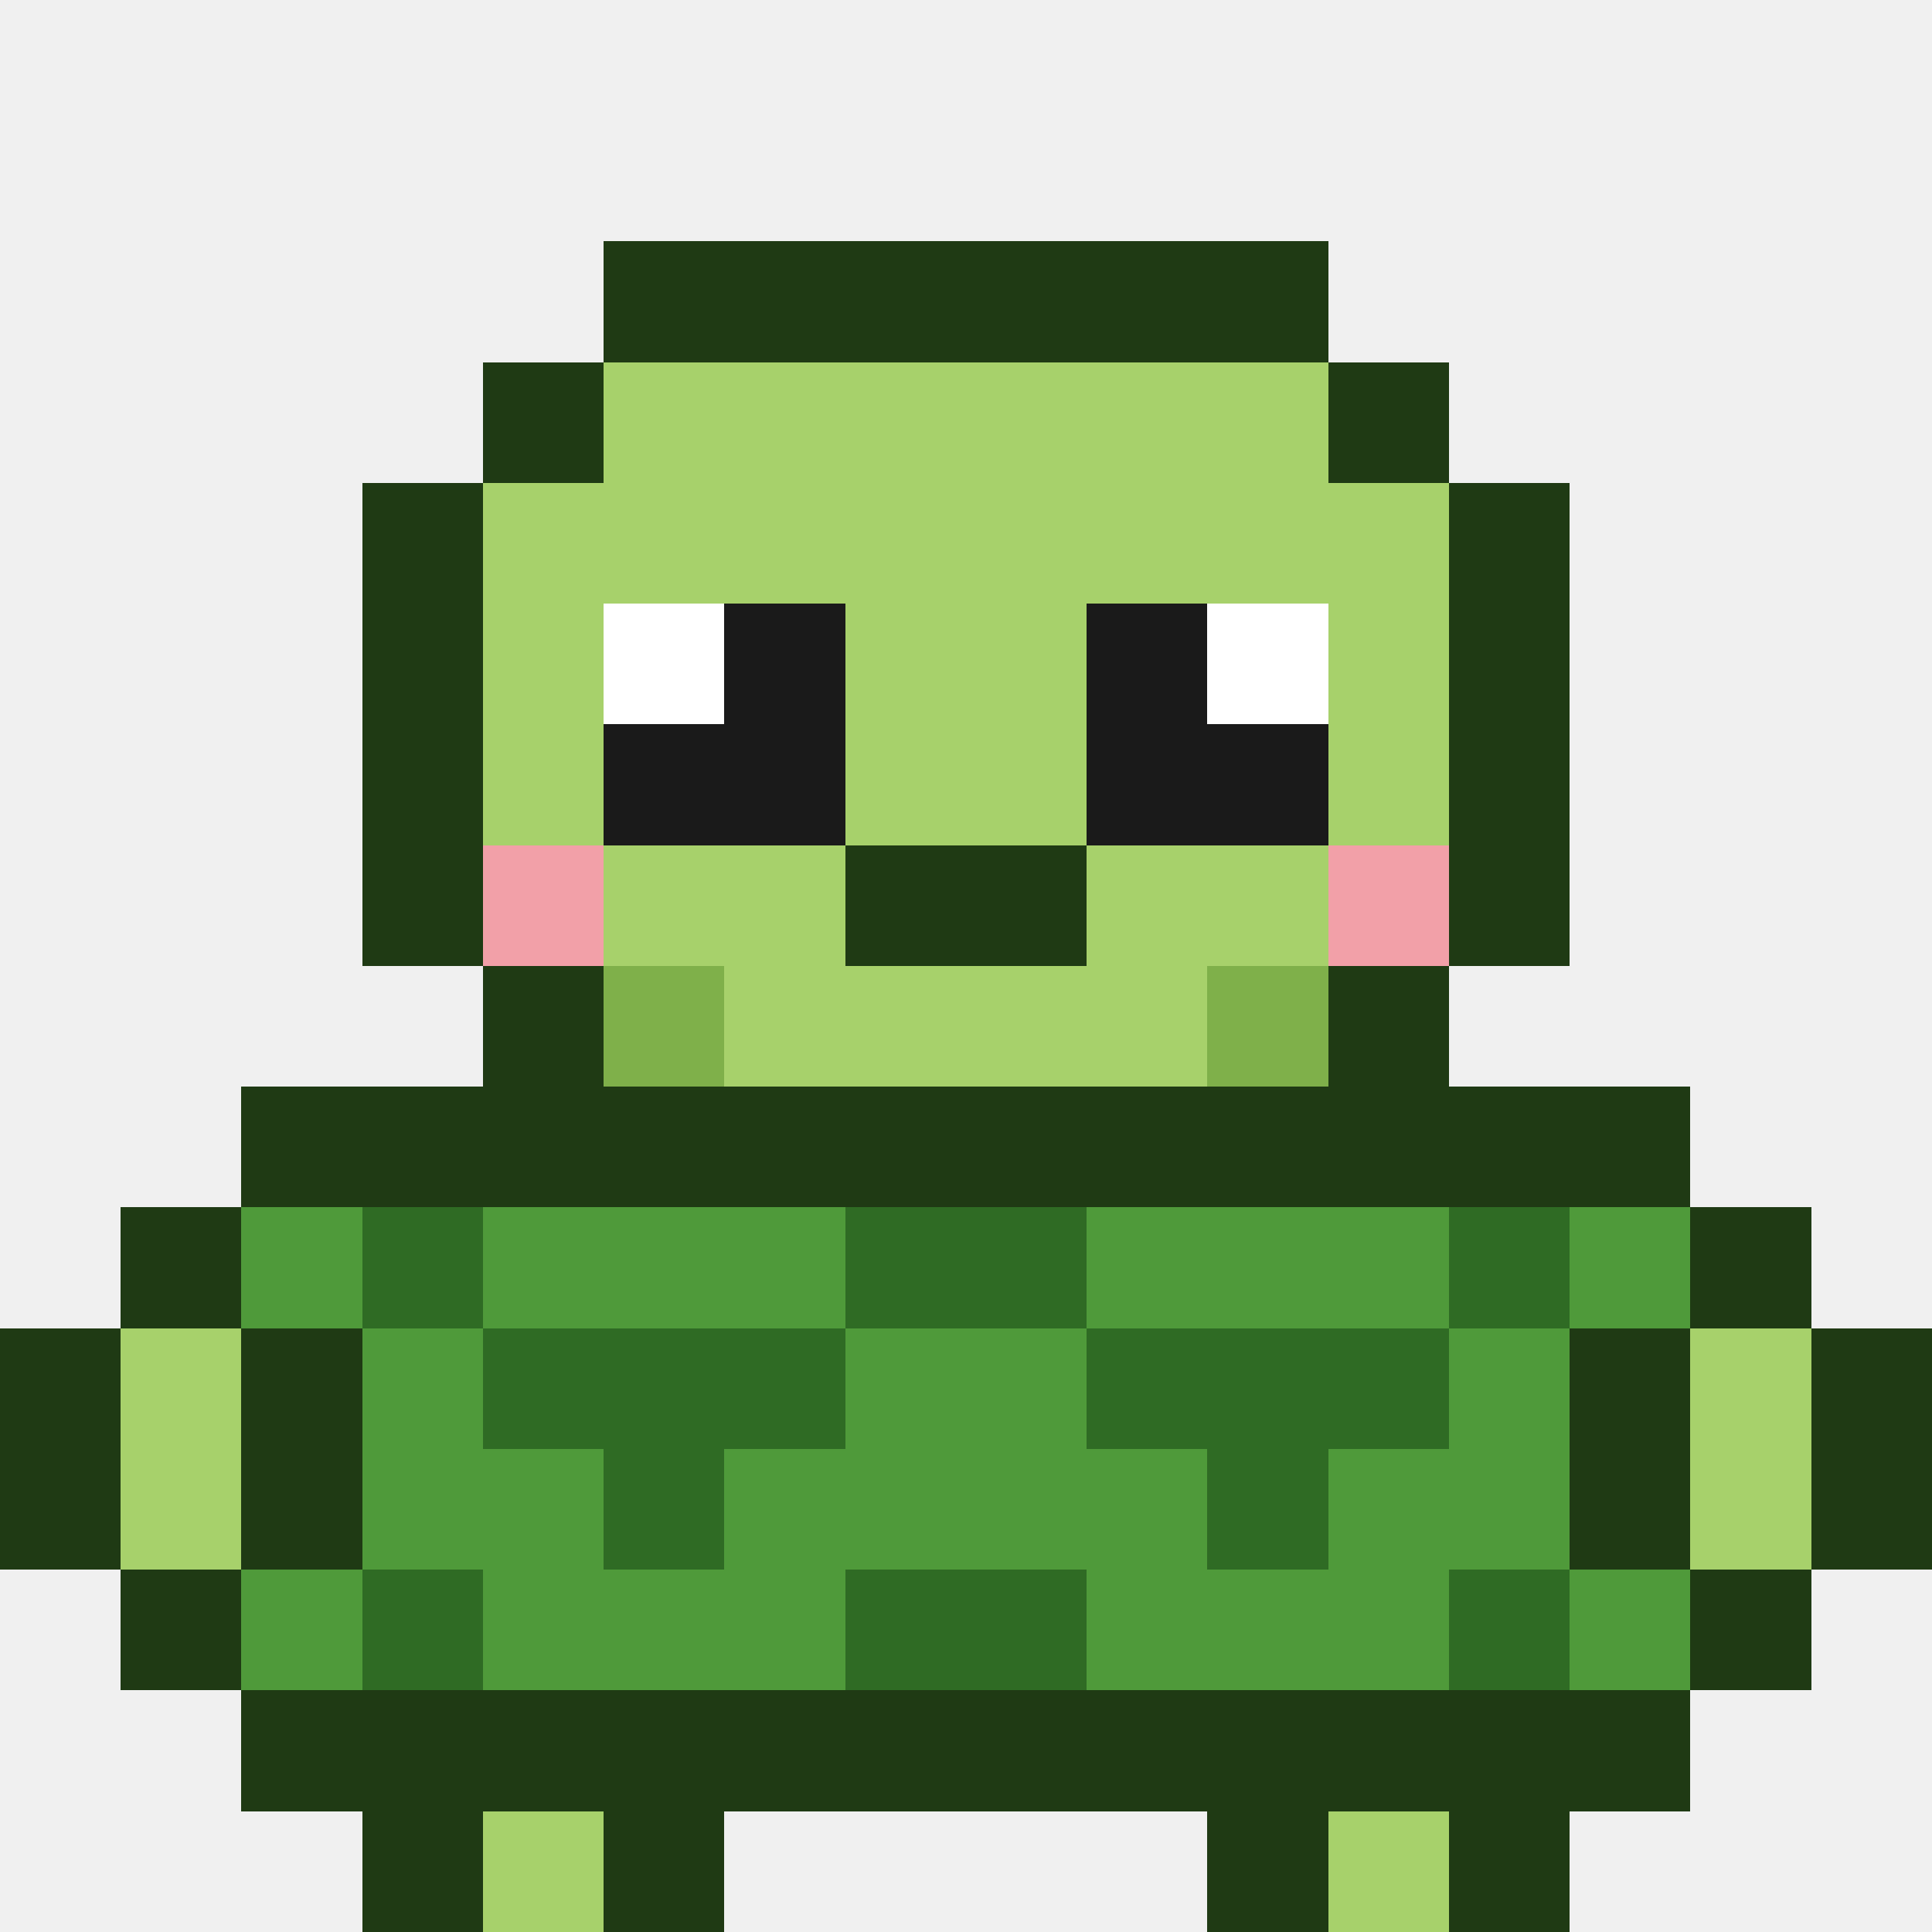
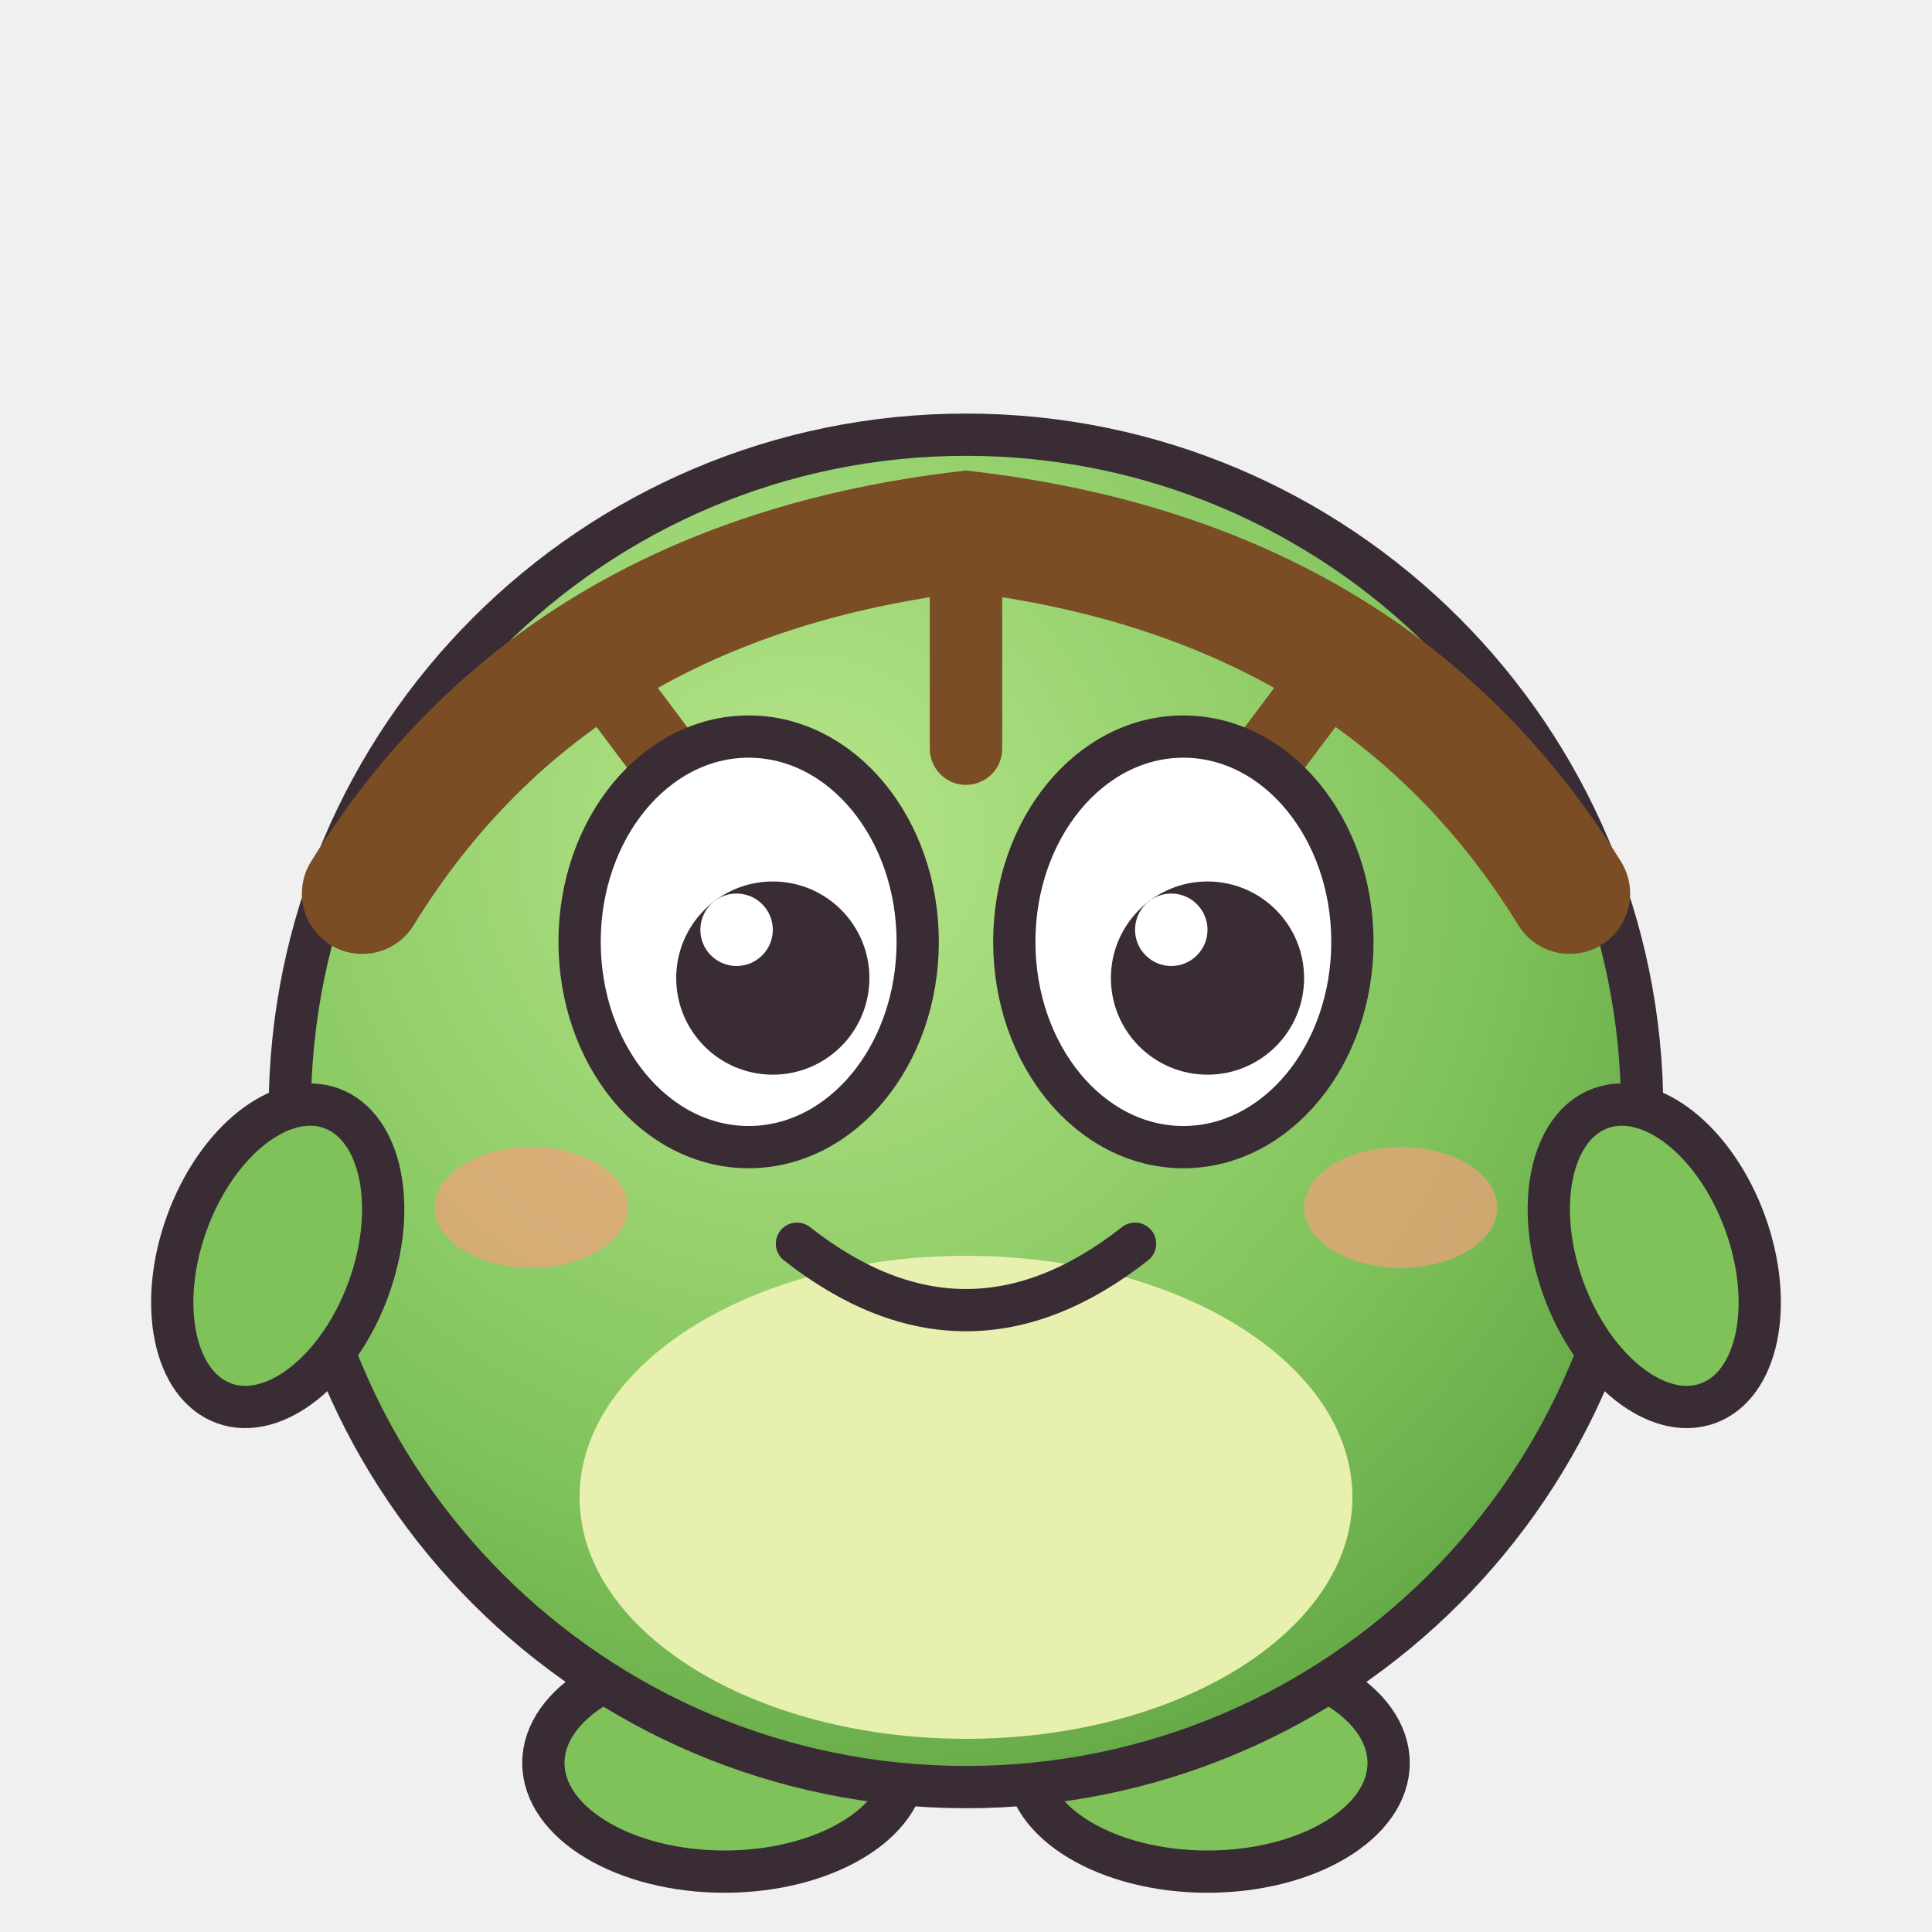
- <svg xmlns="http://www.w3.org/2000/svg" viewBox="0 0 16 16" width="96" height="96" shape-rendering="crispEdges">
-   <rect x="5" y="2" width="6" height="1" fill="#1f3a14" />
-   <rect x="4" y="3" width="1" height="1" fill="#1f3a14" />
-   <rect x="5" y="3" width="6" height="1" fill="#a7d16b" />
-   <rect x="11" y="3" width="1" height="1" fill="#1f3a14" />
-   <rect x="3" y="4" width="1" height="1" fill="#1f3a14" />
-   <rect x="4" y="4" width="8" height="1" fill="#a7d16b" />
-   <rect x="12" y="4" width="1" height="1" fill="#1f3a14" />
-   <rect x="3" y="5" width="1" height="1" fill="#1f3a14" />
-   <rect x="4" y="5" width="1" height="1" fill="#a7d16b" />
-   <rect x="5" y="5" width="1" height="1" fill="#ffffff" />
-   <rect x="6" y="5" width="1" height="1" fill="#1a1a1a" />
-   <rect x="7" y="5" width="2" height="1" fill="#a7d16b" />
-   <rect x="9" y="5" width="1" height="1" fill="#1a1a1a" />
-   <rect x="10" y="5" width="1" height="1" fill="#ffffff" />
-   <rect x="11" y="5" width="1" height="1" fill="#a7d16b" />
-   <rect x="12" y="5" width="1" height="1" fill="#1f3a14" />
-   <rect x="3" y="6" width="1" height="1" fill="#1f3a14" />
-   <rect x="4" y="6" width="1" height="1" fill="#a7d16b" />
-   <rect x="5" y="6" width="2" height="1" fill="#1a1a1a" />
-   <rect x="7" y="6" width="2" height="1" fill="#a7d16b" />
-   <rect x="9" y="6" width="2" height="1" fill="#1a1a1a" />
-   <rect x="11" y="6" width="1" height="1" fill="#a7d16b" />
-   <rect x="12" y="6" width="1" height="1" fill="#1f3a14" />
-   <rect x="3" y="7" width="1" height="1" fill="#1f3a14" />
-   <rect x="4" y="7" width="1" height="1" fill="#f2a0a8" />
-   <rect x="5" y="7" width="2" height="1" fill="#a7d16b" />
-   <rect x="7" y="7" width="2" height="1" fill="#1f3a14" />
-   <rect x="9" y="7" width="2" height="1" fill="#a7d16b" />
-   <rect x="11" y="7" width="1" height="1" fill="#f2a0a8" />
-   <rect x="12" y="7" width="1" height="1" fill="#1f3a14" />
-   <rect x="4" y="8" width="1" height="1" fill="#1f3a14" />
-   <rect x="5" y="8" width="1" height="1" fill="#7fb04a" />
-   <rect x="6" y="8" width="4" height="1" fill="#a7d16b" />
-   <rect x="10" y="8" width="1" height="1" fill="#7fb04a" />
-   <rect x="11" y="8" width="1" height="1" fill="#1f3a14" />
-   <rect x="2" y="9" width="12" height="1" fill="#1f3a14" />
-   <rect x="1" y="10" width="1" height="1" fill="#1f3a14" />
-   <rect x="2" y="10" width="1" height="1" fill="#4f9a3a" />
-   <rect x="3" y="10" width="1" height="1" fill="#2f6b24" />
-   <rect x="4" y="10" width="3" height="1" fill="#4f9a3a" />
-   <rect x="7" y="10" width="2" height="1" fill="#2f6b24" />
-   <rect x="9" y="10" width="3" height="1" fill="#4f9a3a" />
-   <rect x="12" y="10" width="1" height="1" fill="#2f6b24" />
-   <rect x="13" y="10" width="1" height="1" fill="#4f9a3a" />
-   <rect x="14" y="10" width="1" height="1" fill="#1f3a14" />
-   <rect x="0" y="11" width="1" height="1" fill="#1f3a14" />
-   <rect x="1" y="11" width="1" height="1" fill="#a7d16b" />
-   <rect x="2" y="11" width="1" height="1" fill="#1f3a14" />
-   <rect x="3" y="11" width="1" height="1" fill="#4f9a3a" />
-   <rect x="4" y="11" width="3" height="1" fill="#2f6b24" />
-   <rect x="7" y="11" width="2" height="1" fill="#4f9a3a" />
-   <rect x="9" y="11" width="3" height="1" fill="#2f6b24" />
-   <rect x="12" y="11" width="1" height="1" fill="#4f9a3a" />
-   <rect x="13" y="11" width="1" height="1" fill="#1f3a14" />
-   <rect x="14" y="11" width="1" height="1" fill="#a7d16b" />
-   <rect x="15" y="11" width="1" height="1" fill="#1f3a14" />
-   <rect x="0" y="12" width="1" height="1" fill="#1f3a14" />
-   <rect x="1" y="12" width="1" height="1" fill="#a7d16b" />
-   <rect x="2" y="12" width="1" height="1" fill="#1f3a14" />
-   <rect x="3" y="12" width="2" height="1" fill="#4f9a3a" />
-   <rect x="5" y="12" width="1" height="1" fill="#2f6b24" />
-   <rect x="6" y="12" width="4" height="1" fill="#4f9a3a" />
-   <rect x="10" y="12" width="1" height="1" fill="#2f6b24" />
-   <rect x="11" y="12" width="2" height="1" fill="#4f9a3a" />
-   <rect x="13" y="12" width="1" height="1" fill="#1f3a14" />
-   <rect x="14" y="12" width="1" height="1" fill="#a7d16b" />
-   <rect x="15" y="12" width="1" height="1" fill="#1f3a14" />
-   <rect x="1" y="13" width="1" height="1" fill="#1f3a14" />
-   <rect x="2" y="13" width="1" height="1" fill="#4f9a3a" />
-   <rect x="3" y="13" width="1" height="1" fill="#2f6b24" />
-   <rect x="4" y="13" width="3" height="1" fill="#4f9a3a" />
-   <rect x="7" y="13" width="2" height="1" fill="#2f6b24" />
-   <rect x="9" y="13" width="3" height="1" fill="#4f9a3a" />
-   <rect x="12" y="13" width="1" height="1" fill="#2f6b24" />
-   <rect x="13" y="13" width="1" height="1" fill="#4f9a3a" />
-   <rect x="14" y="13" width="1" height="1" fill="#1f3a14" />
-   <rect x="2" y="14" width="12" height="1" fill="#1f3a14" />
-   <rect x="3" y="15" width="1" height="1" fill="#1f3a14" />
-   <rect x="4" y="15" width="1" height="1" fill="#a7d16b" />
-   <rect x="5" y="15" width="1" height="1" fill="#1f3a14" />
-   <rect x="10" y="15" width="1" height="1" fill="#1f3a14" />
-   <rect x="11" y="15" width="1" height="1" fill="#a7d16b" />
-   <rect x="12" y="15" width="1" height="1" fill="#1f3a14" />
+ <svg xmlns="http://www.w3.org/2000/svg" viewBox="0 0 160 160" width="160" height="160">
+   <defs>
+     <radialGradient id="b" cx=".38" cy=".3" r=".85">
+       <stop offset="0" stop-color="#b7e68a" />
+       <stop offset=".6" stop-color="#7fc25a" />
+       <stop offset="1" stop-color="#569a3c" />
+     </radialGradient>
+   </defs>
+   <path d="M22 112C14 46 146 46 138 112z" fill="#a9713d" stroke="#3a2c35" stroke-width="3.5" stroke-linejoin="round" stroke-linecap="round" />
+   <ellipse cx="60" cy="146" rx="15" ry="9" fill="#7fc25a" stroke="#3a2c35" stroke-width="3.5" stroke-linejoin="round" stroke-linecap="round" />
+   <ellipse cx="100" cy="146" rx="15" ry="9" fill="#7fc25a" stroke="#3a2c35" stroke-width="3.5" stroke-linejoin="round" stroke-linecap="round" />
+   <circle cx="80" cy="92" r="56" fill="url(#b)" stroke="#3a2c35" stroke-width="3.5" stroke-linejoin="round" stroke-linecap="round" />
+   <path d="M30 74q16-26 50-30 34 4 50 30" fill="none" stroke="#7a4d24" stroke-width="10" stroke-linecap="round" />
+   <path d="M50 56l12 16M110 56l-12 16M80 44v18" stroke="#7a4d24" stroke-width="6" stroke-linecap="round" />
+   <ellipse cx="80" cy="124" rx="32" ry="20" fill="#e8f0b0" />
+   <ellipse cx="23" cy="104" rx="8" ry="13" transform="rotate(20 23 104)" fill="#7fc25a" stroke="#3a2c35" stroke-width="3.5" stroke-linejoin="round" stroke-linecap="round" />
+   <ellipse cx="137" cy="104" rx="8" ry="13" transform="rotate(-20 137 104)" fill="#7fc25a" stroke="#3a2c35" stroke-width="3.5" stroke-linejoin="round" stroke-linecap="round" />
+   <ellipse cx="62" cy="78" rx="14" ry="17" fill="#fff" stroke="#3a2c35" stroke-width="3.5" stroke-linejoin="round" stroke-linecap="round" />
+   <circle cx="64" cy="81" r="8" fill="#3a2c35" />
+   <circle cx="61" cy="77" r="3" fill="#fff" />
+   <ellipse cx="98" cy="78" rx="14" ry="17" fill="#fff" stroke="#3a2c35" stroke-width="3.5" stroke-linejoin="round" stroke-linecap="round" />
+   <circle cx="100" cy="81" r="8" fill="#3a2c35" />
+   <circle cx="97" cy="77" r="3" fill="#fff" />
+   <path d="M66 103q14 11 28 0" fill="none" stroke="#3a2c35" stroke-width="3.5" stroke-linejoin="round" stroke-linecap="round" />
+   <ellipse cx="44" cy="100" rx="8" ry="5" fill="#f2a07a" opacity=".7" />
+   <ellipse cx="116" cy="100" rx="8" ry="5" fill="#f2a07a" opacity=".7" />
</svg>
